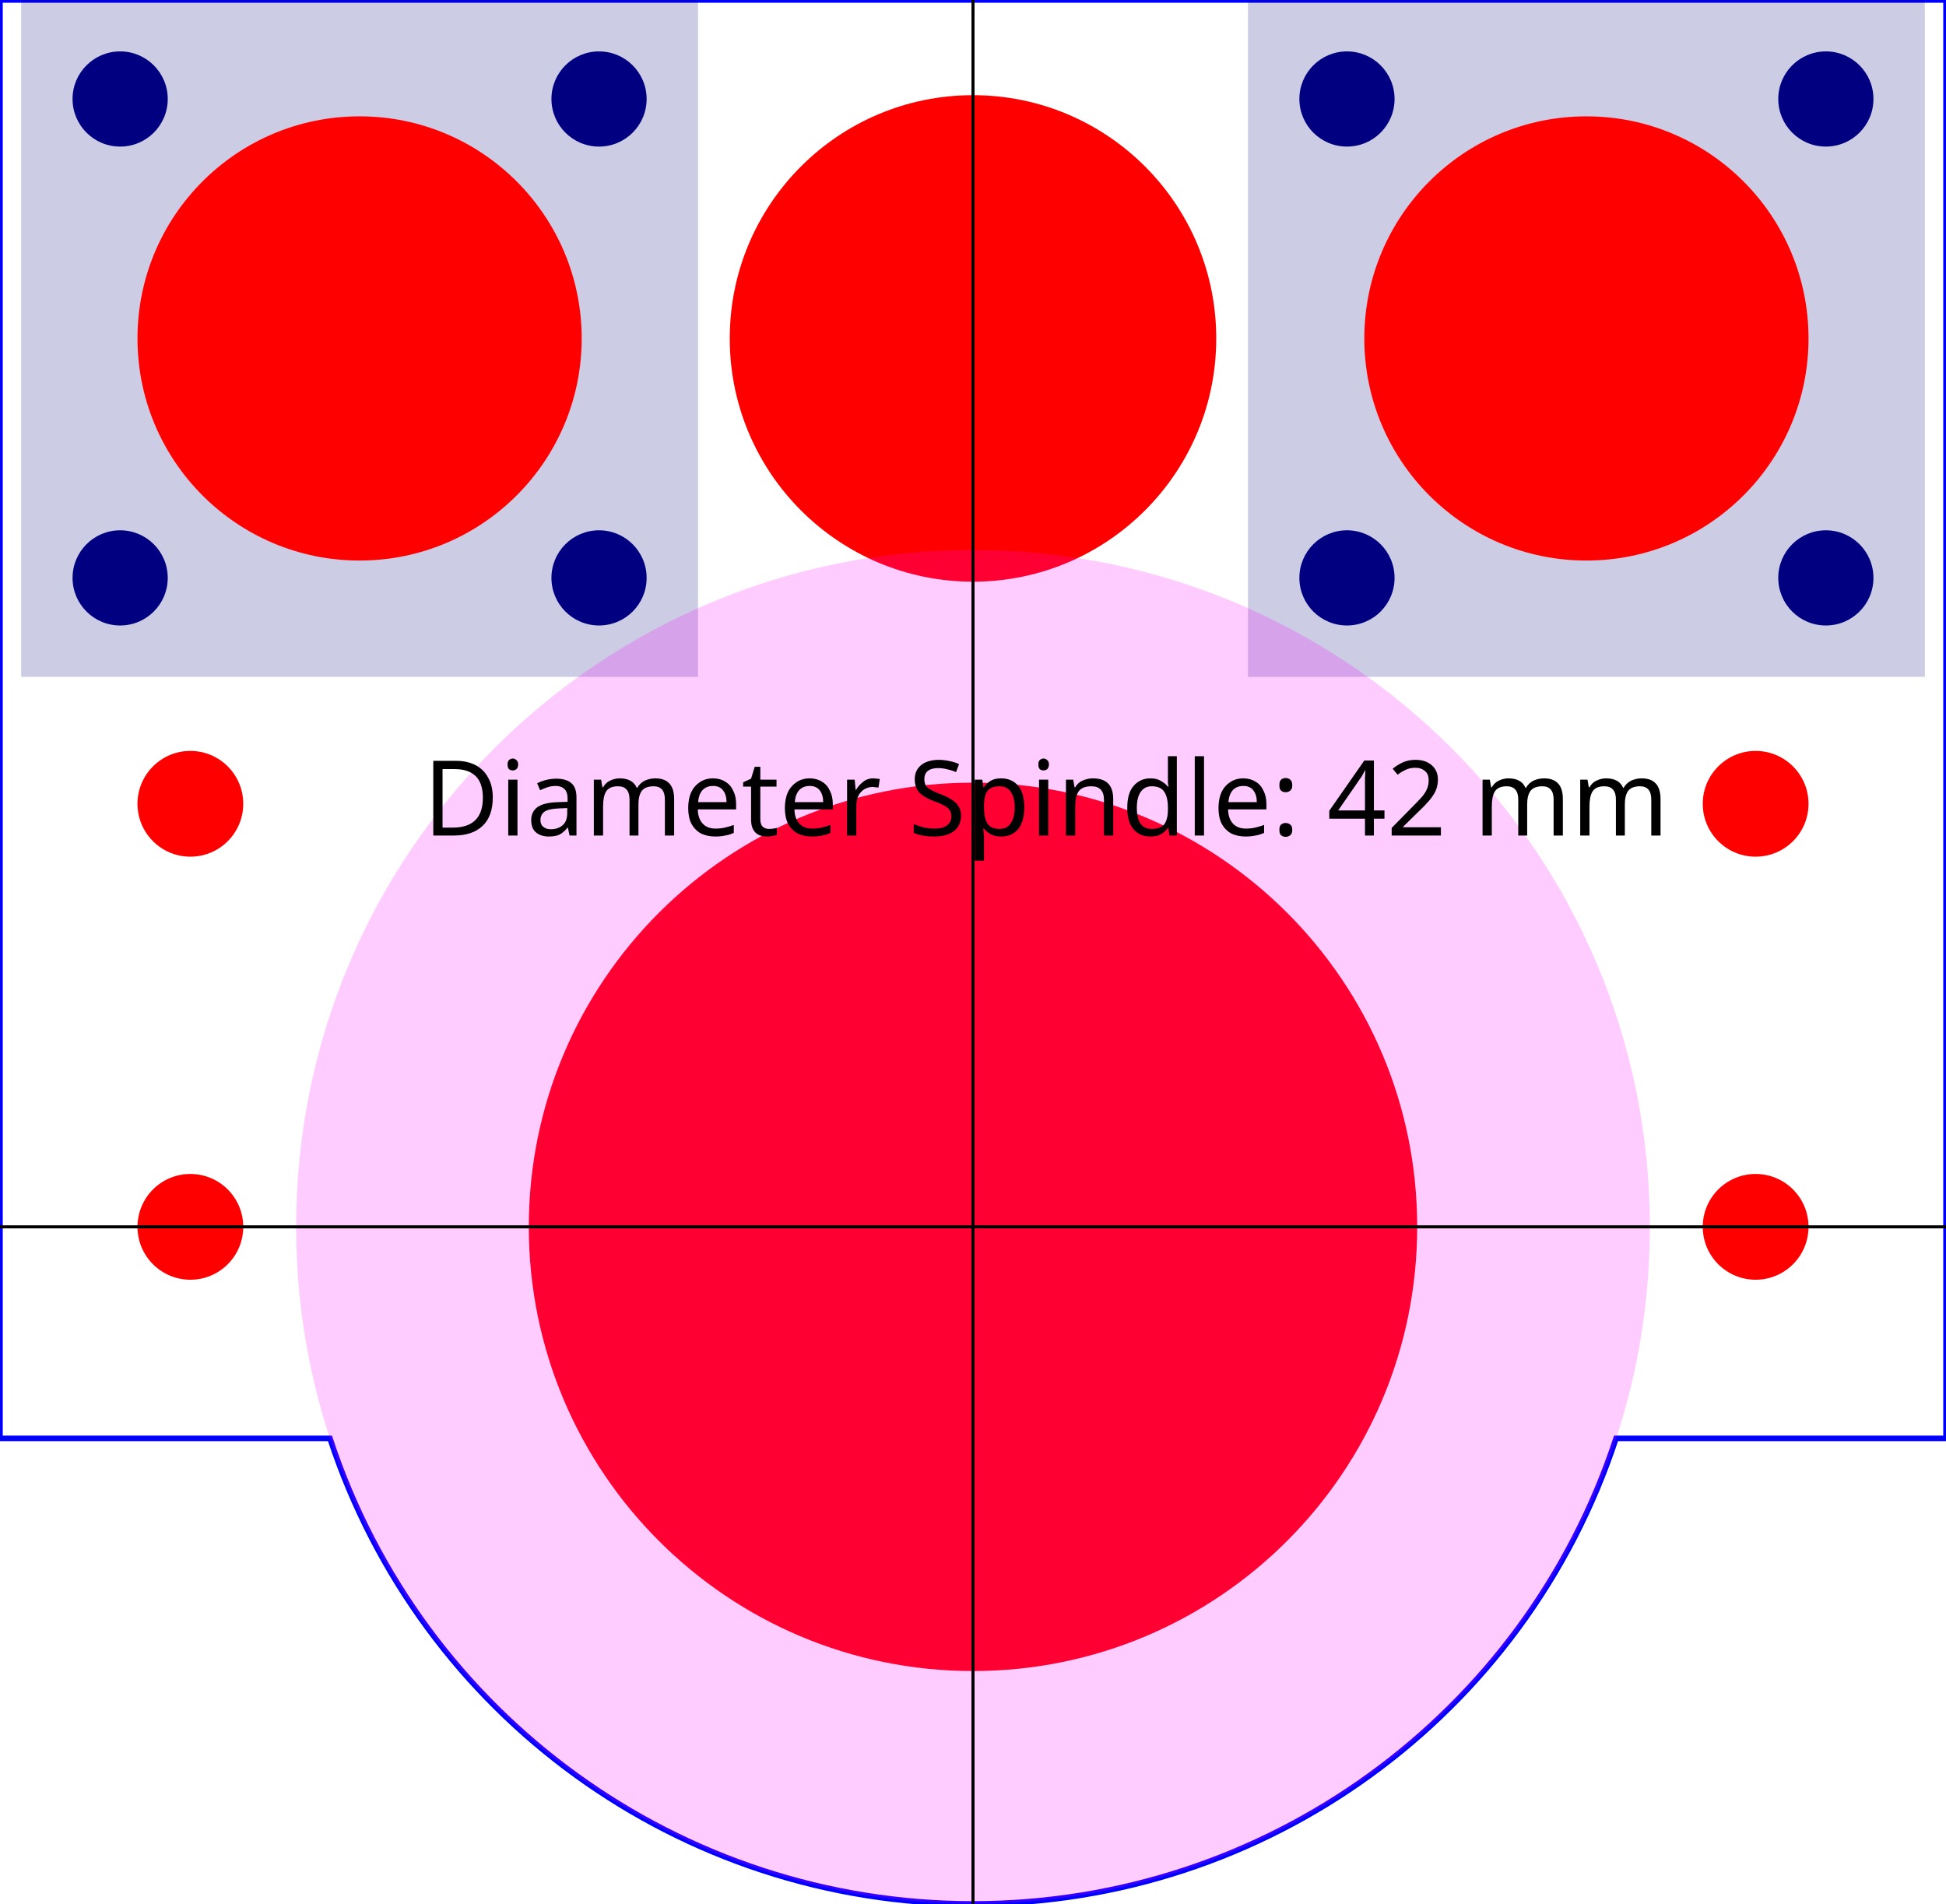
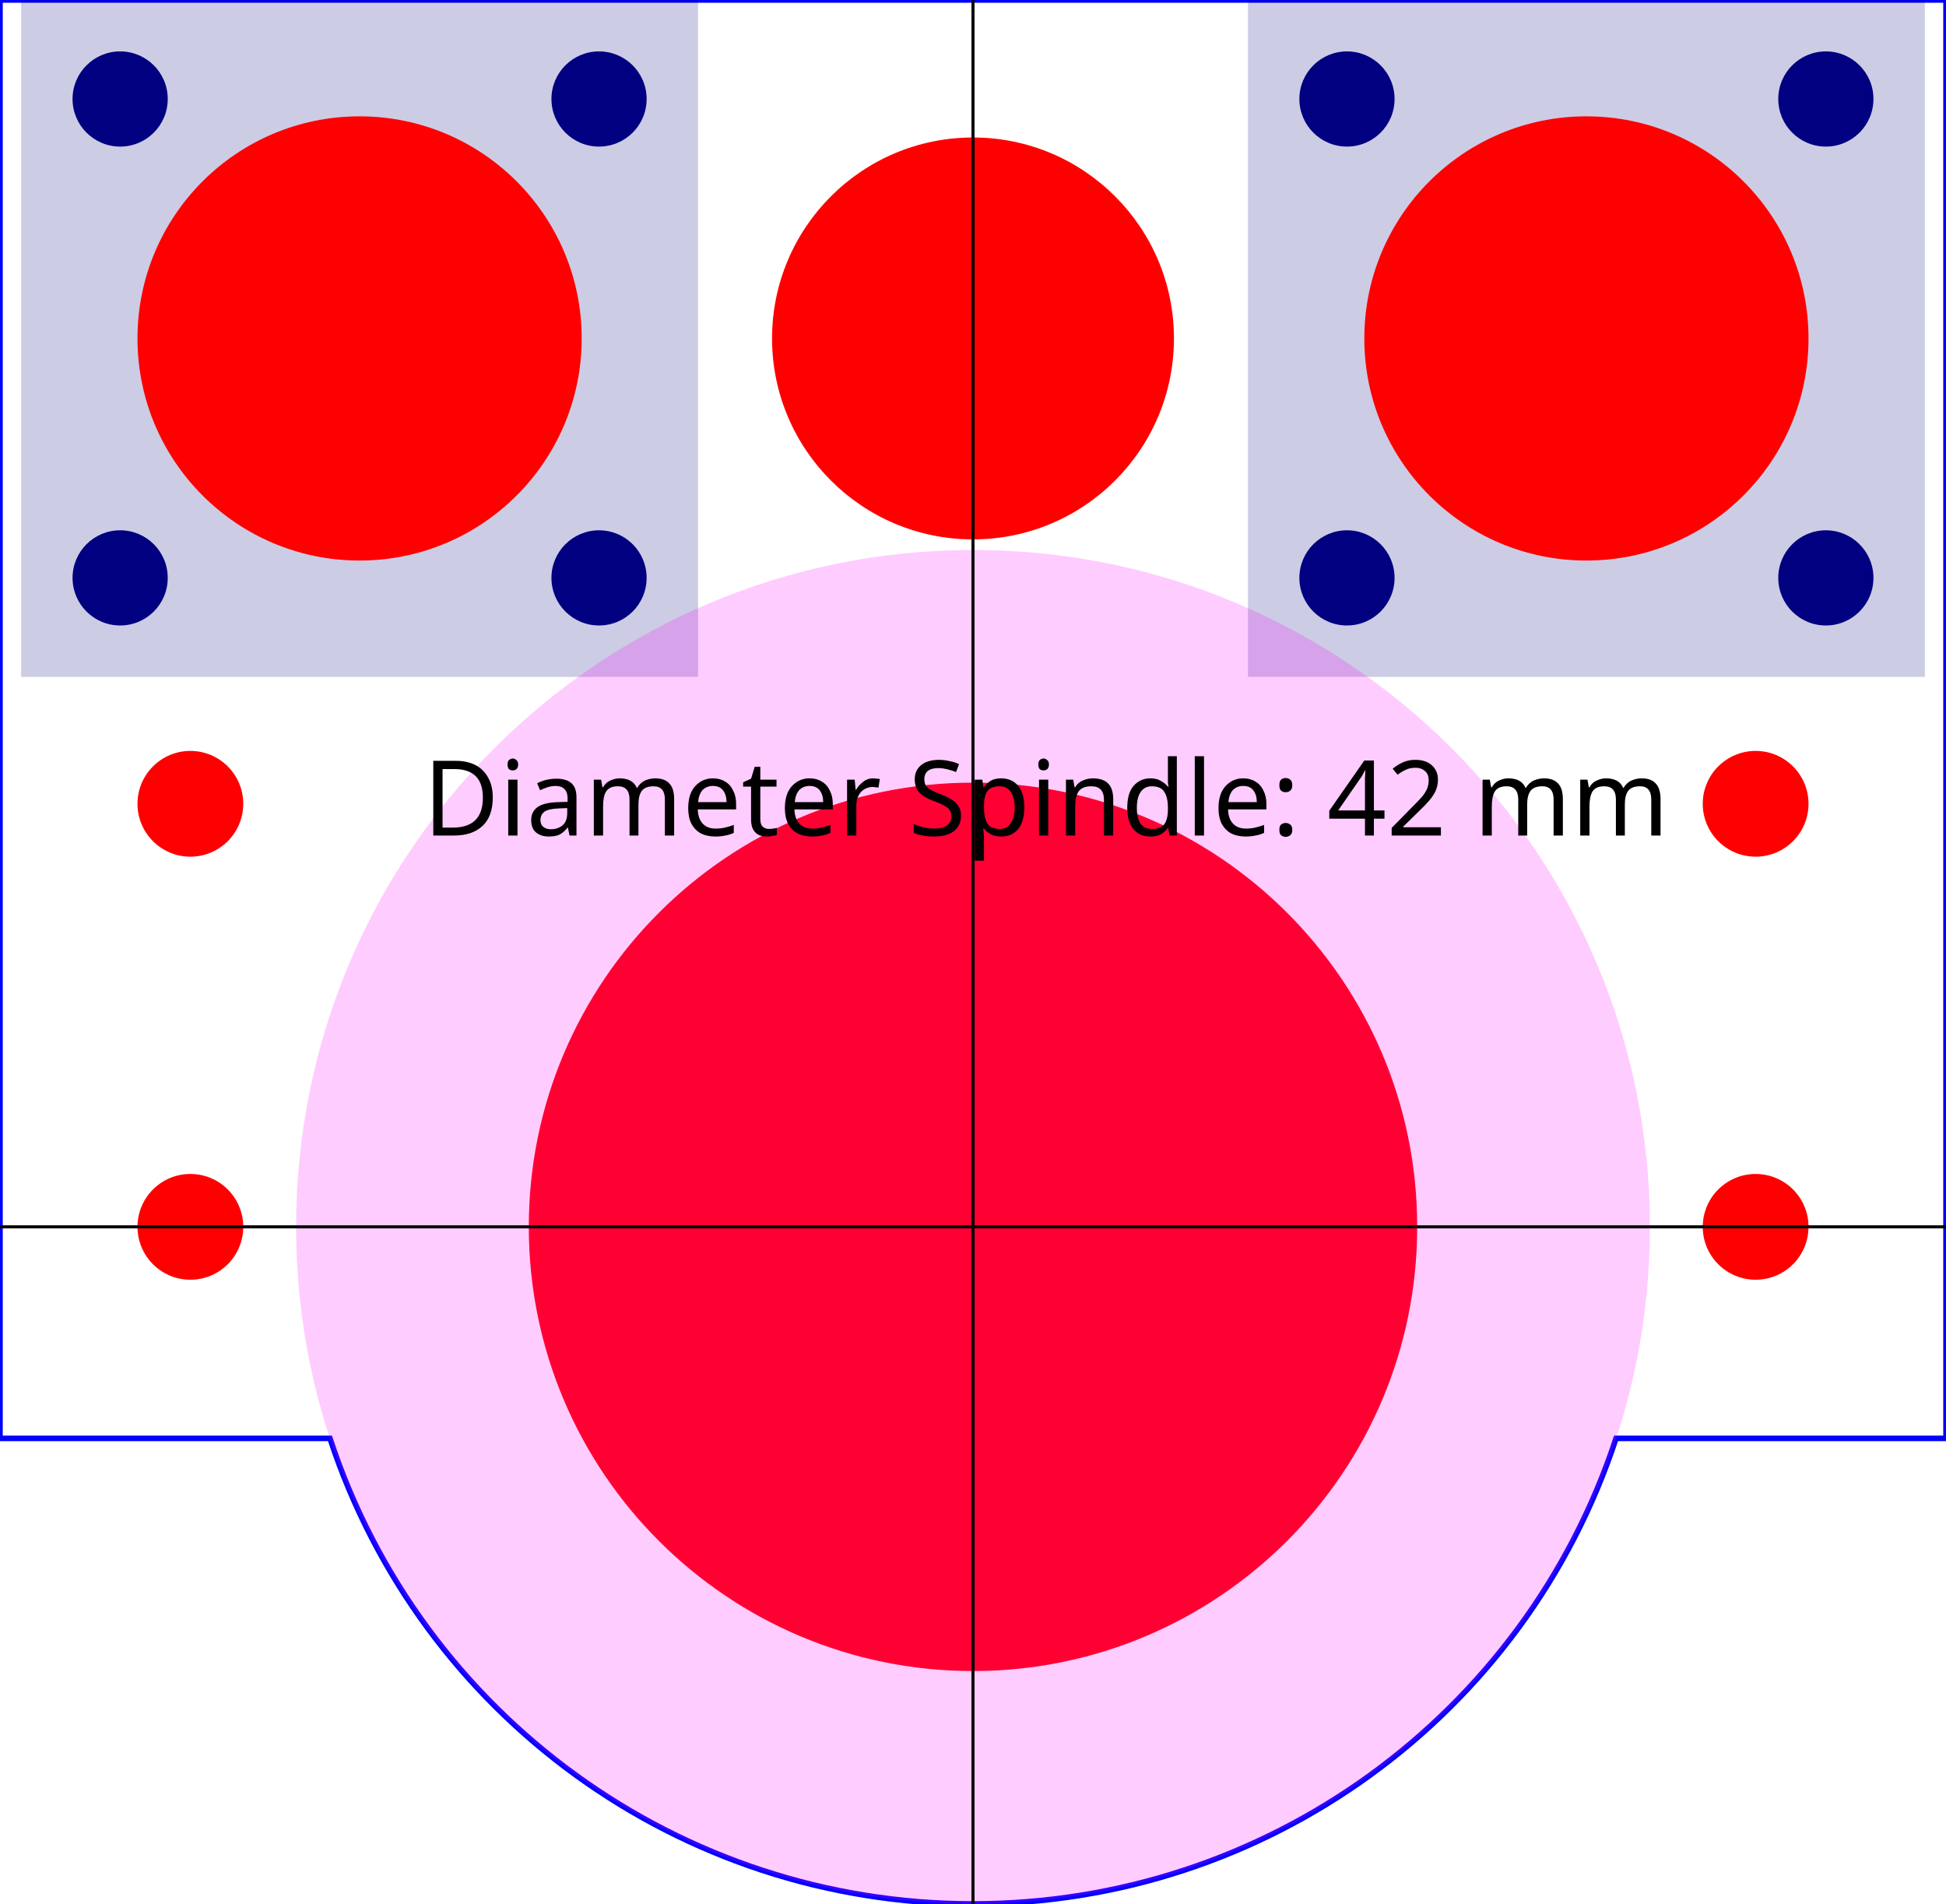
<svg xmlns="http://www.w3.org/2000/svg" width="92mm" height="90mm" viewBox="0 0 92 90" version="1.1" id="svg8">
  <defs id="defs">
-     <circle id="z_screw_central_hole" style="font-variation-settings:normal;vector-effect:none;fill:#ff0000;fill-opacity:1;fill-rule:evenodd;stroke-width:0.353;stroke-linecap:butt;stroke-linejoin:miter;stroke-miterlimit:4;stroke-dasharray:none;stroke-dashoffset:0;stroke-opacity:1;stop-color:#000000" cx="0" cy="0" r="11.5" />
+     <circle id="z_screw_central_hole" style="font-variation-settings:normal;vector-effect:none;fill:#ff0000;fill-opacity:1;fill-rule:evenodd;stroke-width:0.353;stroke-linecap:butt;stroke-linejoin:miter;stroke-miterlimit:4;stroke-dasharray:none;stroke-dashoffset:0;stroke-opacity:1;stop-color:#000000" cx="0" cy="0" r="9.5" />
    <rect id="bearing_base" style="fill:#000080;fill-opacity:0.2;stroke:#f70000;stroke-width:0" width="32" height="32" x="0" y="0" />
    <circle id="bearing_cylinder" style="font-variation-settings:normal;opacity:1;vector-effect:none;fill:#ff0000;fill-opacity:1;fill-rule:evenodd;stroke-width:0.388;stroke-linecap:butt;stroke-linejoin:miter;stroke-miterlimit:4;stroke-dasharray:none;stroke-dashoffset:0;stroke-opacity:1;stop-color:#000000;stop-opacity:1" cx="0" cy="0" r="10.5" />
    <circle id="bearing_screw_4.5mm" style="font-variation-settings:normal;opacity:1;vector-effect:none;fill:#000080;fill-opacity:1;fill-rule:evenodd;stroke-width:0.16;stroke-linecap:butt;stroke-linejoin:miter;stroke-miterlimit:4;stroke-dasharray:none;stroke-dashoffset:0;stroke-opacity:1;stop-color:#000000;stop-opacity:1" cx="0" cy="0" r="2.25" />
    <circle id="plate_abstand" style="font-variation-settings:normal;vector-effect:none;fill:#ff0000;fill-opacity:1;fill-rule:evenodd;stroke-width:0.212;stroke-linecap:butt;stroke-linejoin:miter;stroke-miterlimit:4;stroke-dasharray:none;stroke-dashoffset:0;stroke-opacity:1;stop-color:#000000" cx="0" cy="0" r="2.5" />
  </defs>
  <g id="layer1" transform="translate(0,0)">
    <path id="contour" style="fill:none;stroke:#0000ff;stroke-width:0.261px;stroke-linecap:butt;stroke-linejoin:miter;stroke-opacity:1" d="M 0.0,0.0 h 92 v 68 h -15.6 a 32.0 32.0 0 0 1  -60.8 0 h -15.6 z" />
    <use href="#z_screw_central_hole" x="46" y="16" id="bearing_base_left" />
    <use href="#bearing_base" x="1" y="0" id="bearing_base_left" />
    <use href="#bearing_cylinder" x="17" y="16" id="bearing_cylinder_left" />
    <use href="#bearing_base" x="59" y="0" id="bearing_base_right" />
    <use href="#bearing_cylinder" x="75" y="16" id="bearing_cylinder_right" />
    <use href="#bearing_screw_4.5mm" x="5.680" y="4.680" id="bearing_screw_4.5mm_use28" />
    <use href="#bearing_screw_4.5mm" x="28.32" y="4.680" id="bearing_screw_4.5mm_use30" />
    <use href="#bearing_screw_4.5mm" x="5.680" y="27.32" id="bearing_screw_4.5mm_use36" />
    <use href="#bearing_screw_4.5mm" x="28.32" y="27.32" id="bearing_screw_4.5mm_use38" />
    <use href="#bearing_screw_4.5mm" x="63.68" y="4.680" id="bearing_screw_4.5mm_use32" />
    <use href="#bearing_screw_4.5mm" x="86.32" y="4.680" id="bearing_screw_4.5mm_use34" />
    <use href="#bearing_screw_4.5mm" x="63.68" y="27.32" id="bearing_screw_4.5mm_use40" />
    <use href="#bearing_screw_4.5mm" x="86.32" y="27.32" id="bearing_screw_4.5mm_use42" />
    <circle id="spindle-hole" style="font-variation-settings:normal;vector-effect:none;fill:#ff0000;fill-opacity:1;fill-rule:evenodd;stroke-width:0.97;stroke-linecap:butt;stroke-linejoin:miter;stroke-miterlimit:4;stroke-dasharray:none;stroke-dashoffset:0;stroke-opacity:1;stop-color:#000000" cx="46" cy="58" r="21.0" />
    <circle id="large_circle_indicator" style="font-variation-settings:normal;vector-effect:none;fill:#ff00ff;fill-opacity:0.2;fill-rule:evenodd;stroke-width:0.97;stroke-linecap:butt;stroke-linejoin:miter;stroke-miterlimit:4;stroke-dasharray:none;stroke-dashoffset:0;stroke-opacity:1;stop-color:#000000" cx="46" cy="58" r="32" />
    <use href="#plate_abstand" transform="translate( 9 38)" id="abstand_NW" />
    <use href="#plate_abstand" transform="translate(83 38)" id="abstand_NE" />
    <use href="#plate_abstand" transform="translate( 9 58)" id="abstand_SW" />
    <use href="#plate_abstand" transform="translate(83 58)" id="abstand_SE" />
    <text id="legend" xml:space="preserve" style="font-style:normal;font-weight:normal;font-size:4.939px;line-height:1.25;font-family:sans-serif;fill:#000000;fill-opacity:1;stroke:none;stroke-width:0.265" x="20" y="39.5">
      <tspan id="tspan918" style="font-size:4.939px;stroke-width:0.265" x="20" y="39.5">Diameter Spindle: 42 mm
         </tspan>
    </text>
    <path id="horizontal_line" style="fill:none;stroke:#000000;stroke-width:0.144px;stroke-linecap:butt;stroke-linejoin:miter;stroke-opacity:1" d="M 0,58 92,58" />
    <path id="vertical_line" style="fill:none;stroke:#000000;stroke-width:0.144px;stroke-linecap:butt;stroke-linejoin:miter;stroke-opacity:1" d="M 46,0  46,90" />
  </g>
</svg>
